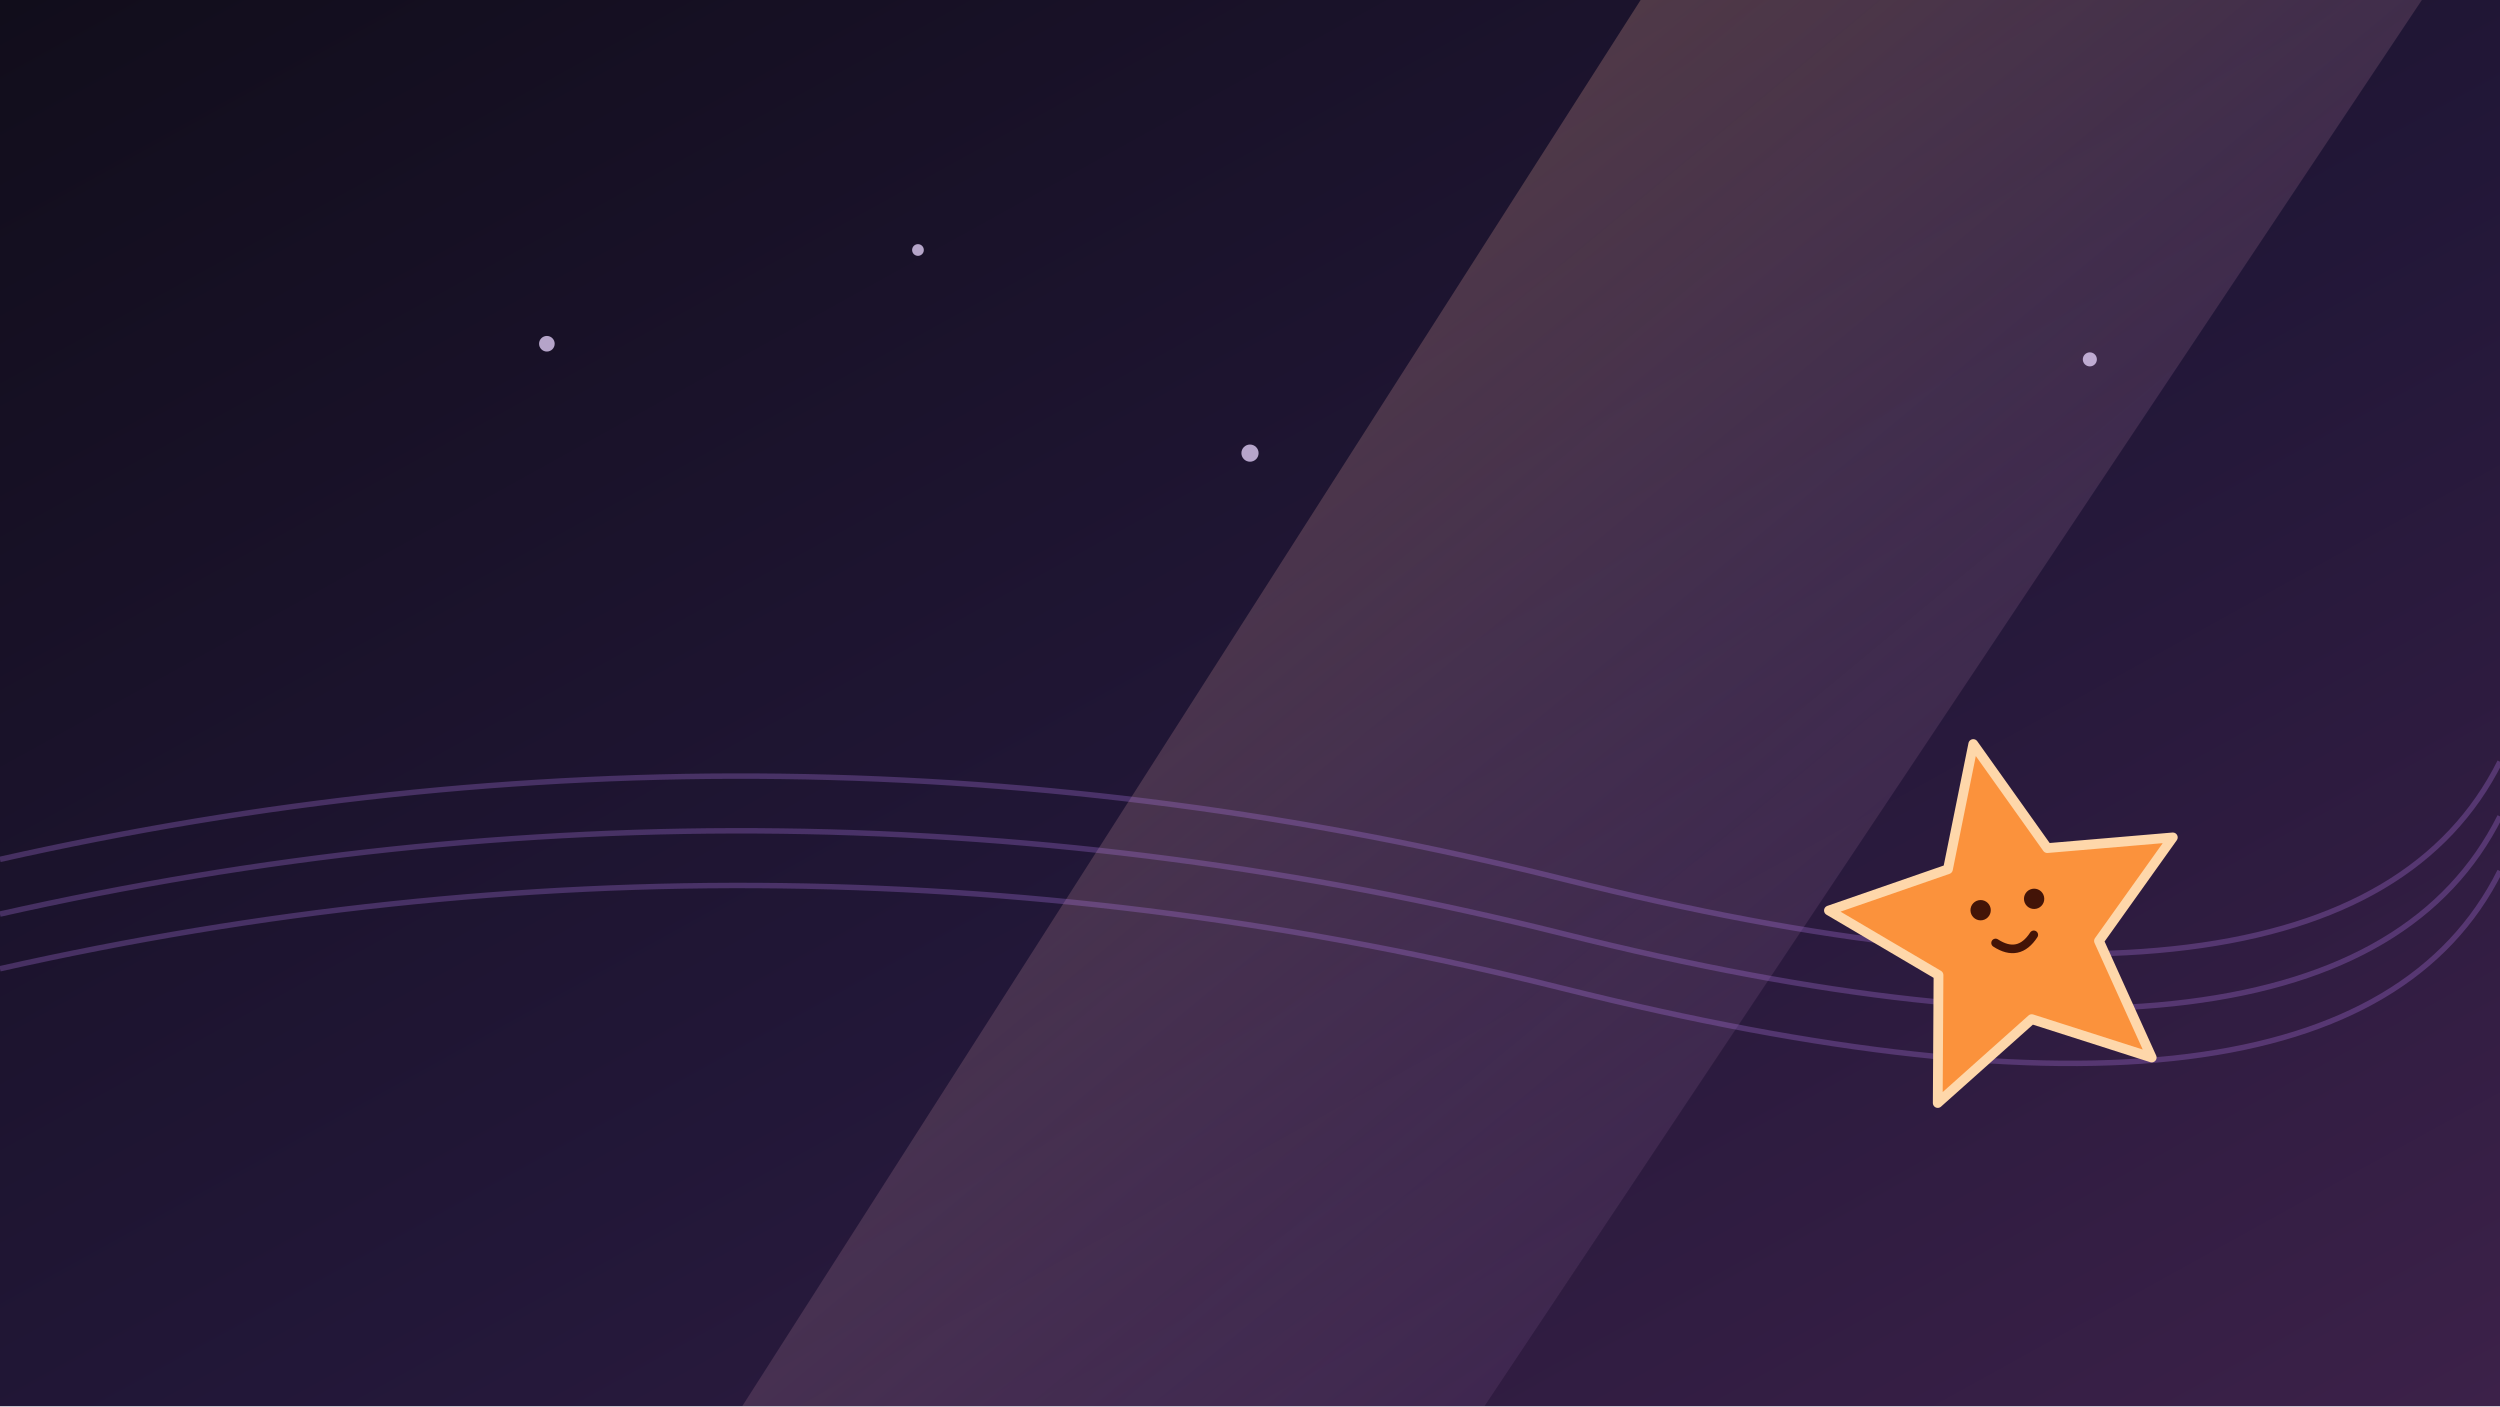
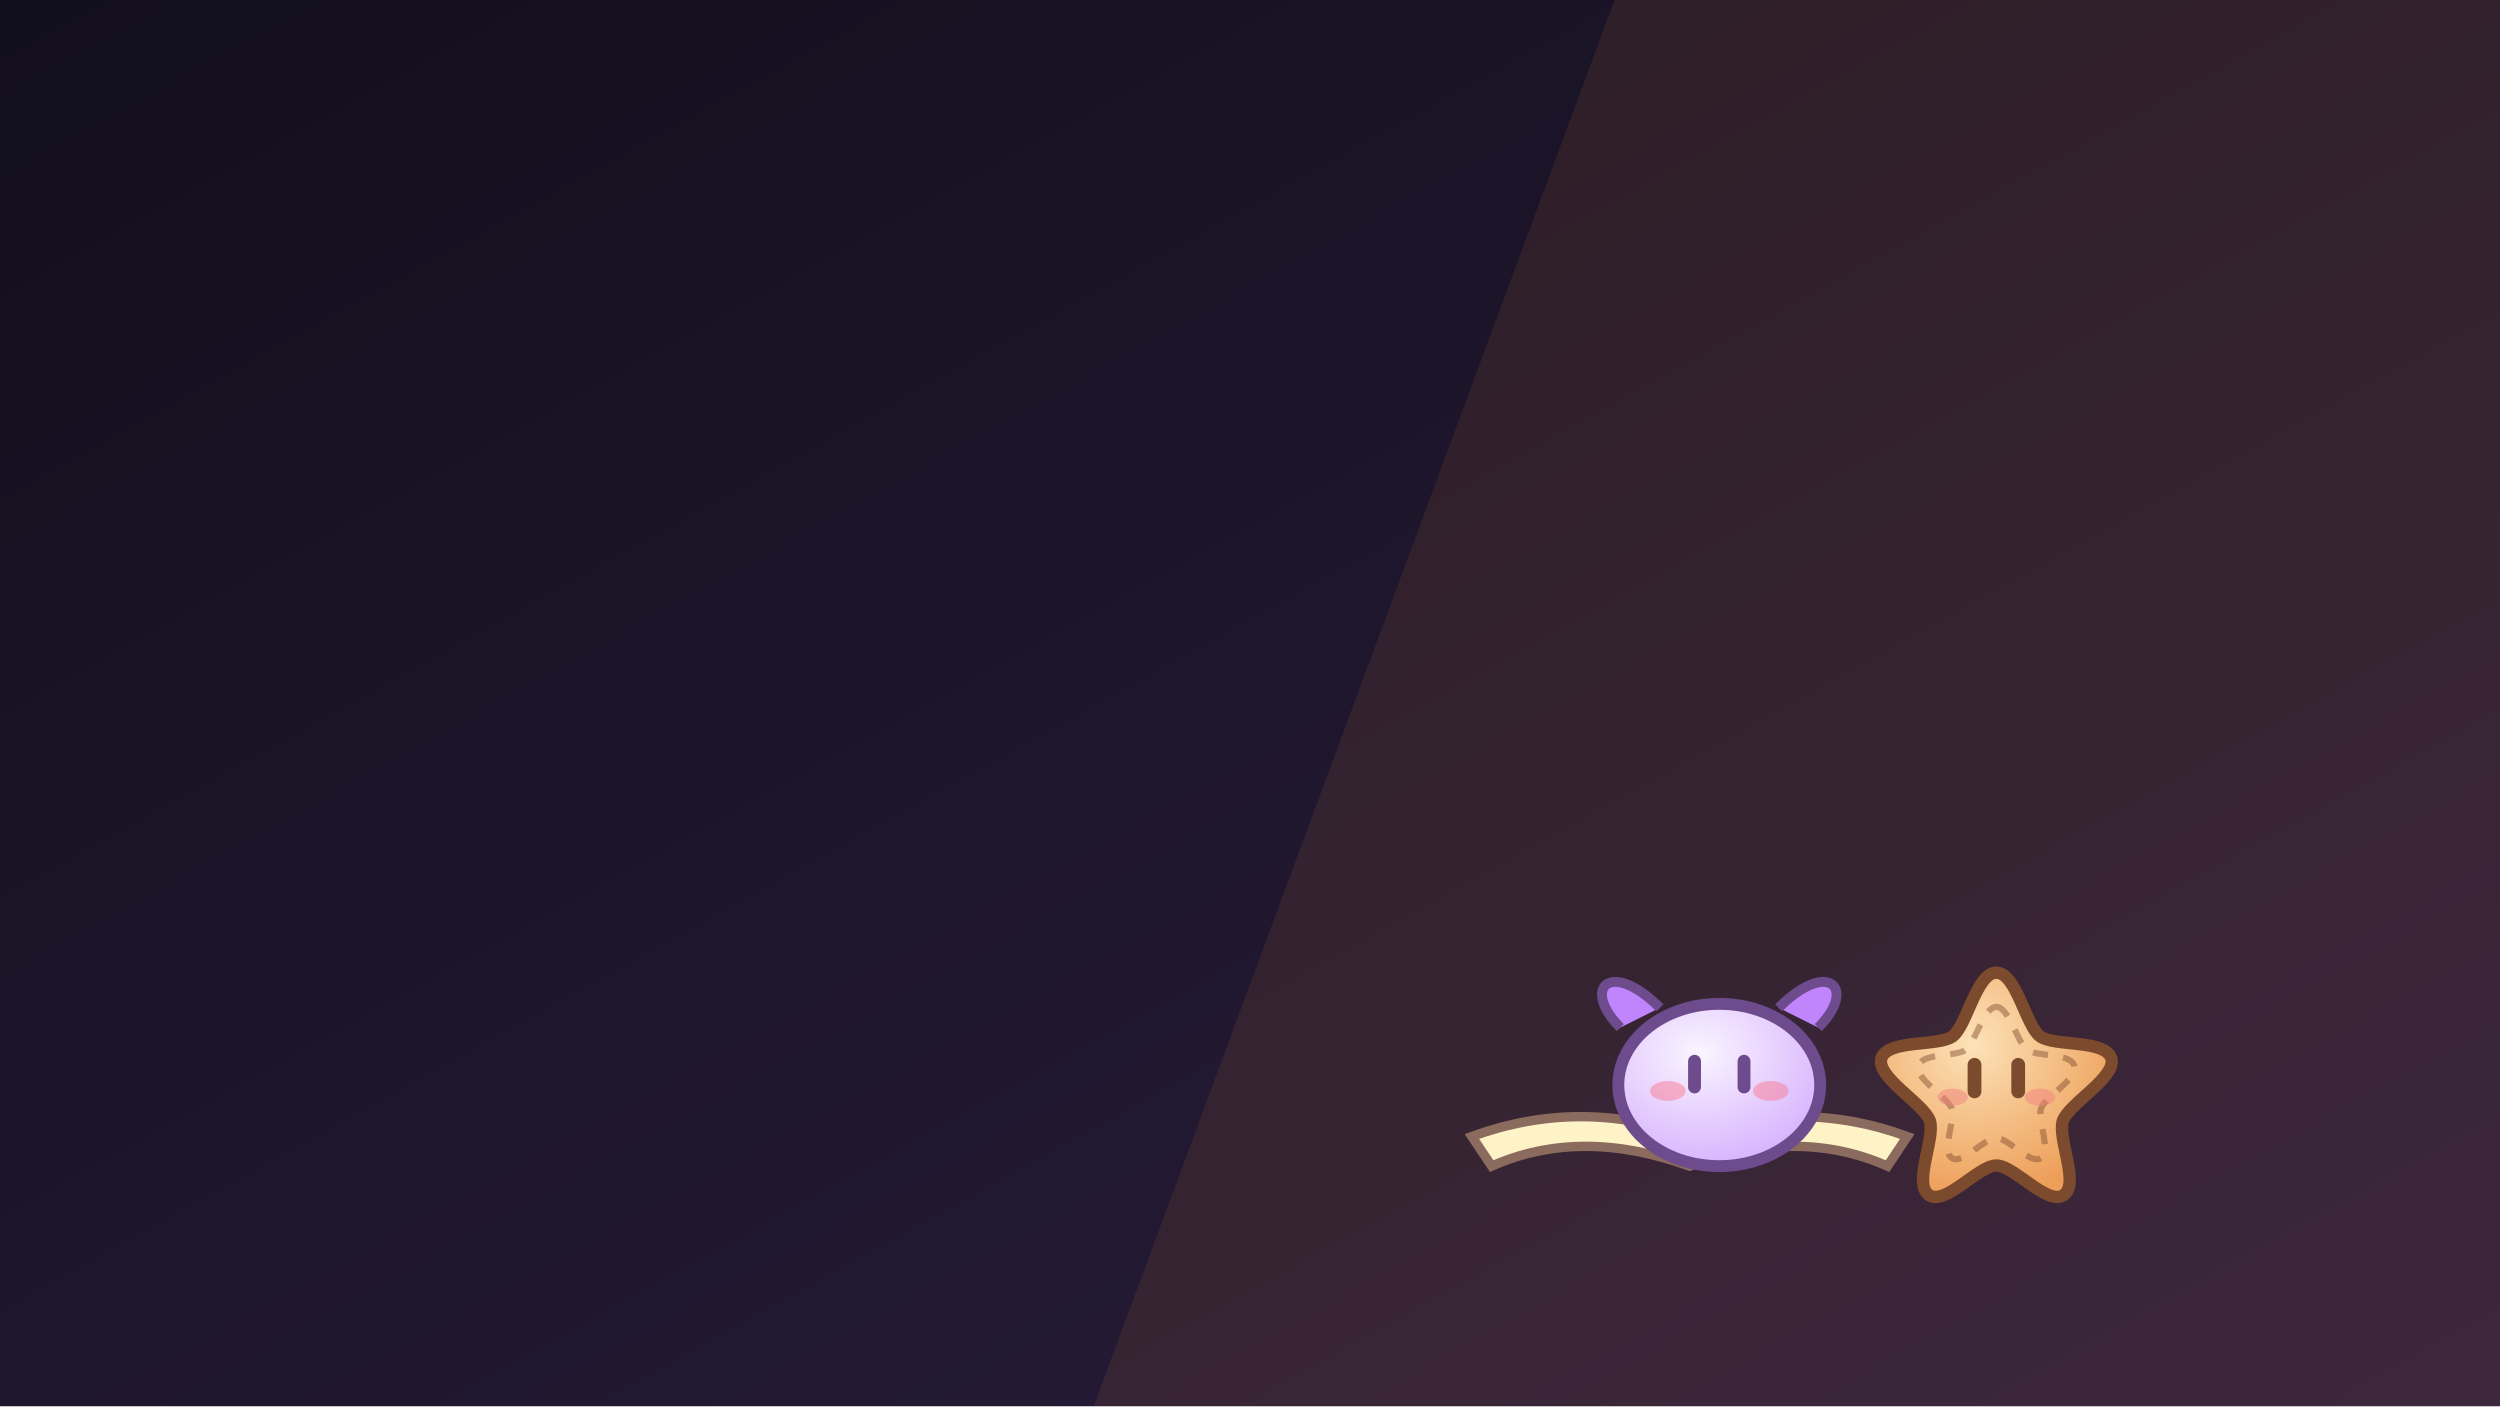
- <svg xmlns="http://www.w3.org/2000/svg" viewBox="0 0 640 360" fill="none">
+ <svg xmlns="http://www.w3.org/2000/svg" viewBox="0 0 480 270" fill="none">
  <defs>
-     <linearGradient id="dusk" x1="0" y1="0" x2="1" y2="1">
-       <stop offset="0%" stop-color="#110d1b" />
-       <stop offset="55%" stop-color="#221738" />
-       <stop offset="100%" stop-color="#3c2149" />
-     </linearGradient>
-     <linearGradient id="windowRay" x1="0" y1="0" x2="1" y2="1">
-       <stop offset="0%" stop-color="#fdba74" stop-opacity="0.34" />
-       <stop offset="100%" stop-color="#c084fc" stop-opacity="0" />
+     <linearGradient id="p-st" x1="0" y1="0" x2="1" y2="1">
+       <stop offset="0%" stop-color="#120f1c" />
+       <stop offset="100%" stop-color="#2a1d3d" />
    </linearGradient>
  </defs>
-   <rect width="640" height="360" fill="url(#dusk)" />
-   <polygon points="420,0 620,0 380,360 190,360" fill="url(#windowRay)" />
-   <g stroke="#c084fc" stroke-opacity="0.26" stroke-width="1.4">
-     <path d="M0 220 Q200 175 400 225 T640 195" />
-     <path d="M0 234 Q200 189 400 239 T640 209" />
-     <path d="M0 248 Q200 203 400 253 T640 223" />
-   </g>
-   <g transform="translate(455, 195) rotate(-12)">
-     <path d="M50 6 L63 36 L95 40 L71 62 L78 94 L50 78 L22 94 L29 62 L5 40 L37 36 Z" fill="#fb923c" stroke="#fed7aa" stroke-width="2.5" stroke-linejoin="round" />
-     <circle cx="43" cy="48" r="2.6" fill="#431407" />
-     <circle cx="57" cy="48" r="2.6" fill="#431407" />
-     <path d="M45 57 Q50 62 55 57" stroke="#431407" stroke-width="2.2" stroke-linecap="round" />
-   </g>
-   <g fill="#e9d5ff" opacity="0.75">
-     <circle cx="140" cy="88" r="2" />
-     <circle cx="235" cy="64" r="1.5" />
-     <circle cx="320" cy="116" r="2.2" />
-     <circle cx="535" cy="92" r="1.8" />
+   <rect width="480" height="270" fill="url(#p-st)" />
+   <polygon points="310,0 480,0 480,270 210,270" fill="#fb923c" opacity="0.09" />
+   <g transform="translate(256, 165) scale(1.9)">
+     <defs>
+       <radialGradient id="st-kotomi" cx="40%" cy="30%" r="70%">
+         <stop offset="0%" stop-color="#faf5ff" />
+         <stop offset="100%" stop-color="#d8b4fe" />
+       </radialGradient>
+     </defs>
+     <path d="M 14 28 Q 25 24 36 28 Q 47 24 58 28 L 56 31 Q 47 27 36 31 Q 25 27 16 31 Z" fill="#fef3c7" stroke="#8b6b5d" stroke-width="0.95" />
+     <path d="M 33 15 C 28 10, 25 13, 29 17" fill="#c084fc" stroke="#6d4b8c" stroke-width="1.0" />
+     <path d="M 45 15 C 50 10, 53 13, 49 17" fill="#c084fc" stroke="#6d4b8c" stroke-width="1.0" />
+     <ellipse cx="39" cy="22.8" rx="10.2" ry="8.2" fill="url(#st-kotomi)" stroke="#6d4b8c" stroke-width="1.2" />
+     <line x1="36.5" y1="20.4" x2="36.5" y2="23.0" stroke="#6d4b8c" stroke-width="1.3" stroke-linecap="round" />
+     <line x1="41.5" y1="20.4" x2="41.5" y2="23.0" stroke="#6d4b8c" stroke-width="1.3" stroke-linecap="round" />
+     <ellipse cx="33.8" cy="23.4" rx="1.8" ry="1.0" fill="#fb7185" opacity="0.45" />
+     <ellipse cx="44.2" cy="23.4" rx="1.8" ry="1.0" fill="#fb7185" opacity="0.45" />
+     <g transform="translate(67,22.2) scale(0.96)">
+       <defs>
+         <radialGradient id="sf_67_22_2" cx="40%" cy="32%" r="70%">
+           <stop offset="0%" stop-color="#fde2b8" />
+           <stop offset="100%" stop-color="#ed9e58" />
+         </radialGradient>
+       </defs>
+       <path d="M 0 -11.2 C 2.1 -11.2, 3.1 -5.6, 4.6 -4.5 C 6.1 -3.4, 11.4 -4.2, 12.1 -2.2 C 12.7 -0.2, 7.6 2.6, 7.0 4.4 C 6.4 6.2, 8.8 11.0, 7.1 12.2 C 5.4 13.4, 1.9 9.1, 0 9.1 C -1.9 9.1, -5.4 13.4, -7.1 12.2 C -8.8 11.0, -6.4 6.2, -7.0 4.4 C -7.6 2.6, -12.7 -0.2, -12.1 -2.2 C -11.4 -4.2, -6.1 -3.4, -4.6 -4.5 C -3.1 -5.6, -2.1 -11.2, 0 -11.2 Z" fill="url(#sf_67_22_2)" stroke="#7c4a2d" stroke-width="1.3" stroke-linejoin="round" />
+       <path d="M 0 -7.6 C 1.3 -7.6, 2.2 -3.9, 3.2 -3.1 C 4.2 -2.3, 7.8 -2.8, 8.2 -1.4 C 8.6 0, 5.1 1.9, 4.7 3.1 C 4.3 4.3, 5.8 7.5, 4.7 8.3 C 3.6 9.1, 1.3 6.2, 0 6.2 C -1.3 6.2, -3.6 9.1, -4.7 8.3 C -5.8 7.5, -4.3 4.3, -4.7 3.1 C -5.1 1.9, -8.6 0, -8.2 -1.4 C -7.8 -2.8, -4.2 -2.3, -3.2 -3.1 C -2.2 -3.9, -1.3 -7.6, 0 -7.6 Z" fill="none" stroke="#7c4a2d" stroke-width="0.65" stroke-dasharray="1.6 1.6" opacity="0.45" />
+       <line x1="-2.3" y1="-1.5" x2="-2.3" y2="1.3" stroke="#7c4a2d" stroke-width="1.45" stroke-linecap="round" />
+       <line x1="2.3" y1="-1.5" x2="2.3" y2="1.3" stroke="#7c4a2d" stroke-width="1.45" stroke-linecap="round" />
+       <ellipse cx="-4.6" cy="1.9" rx="1.6" ry="0.9" fill="#f08080" opacity="0.48" />
+       <ellipse cx="4.6" cy="1.9" rx="1.6" ry="0.9" fill="#f08080" opacity="0.48" />
+     </g>
  </g>
</svg>
